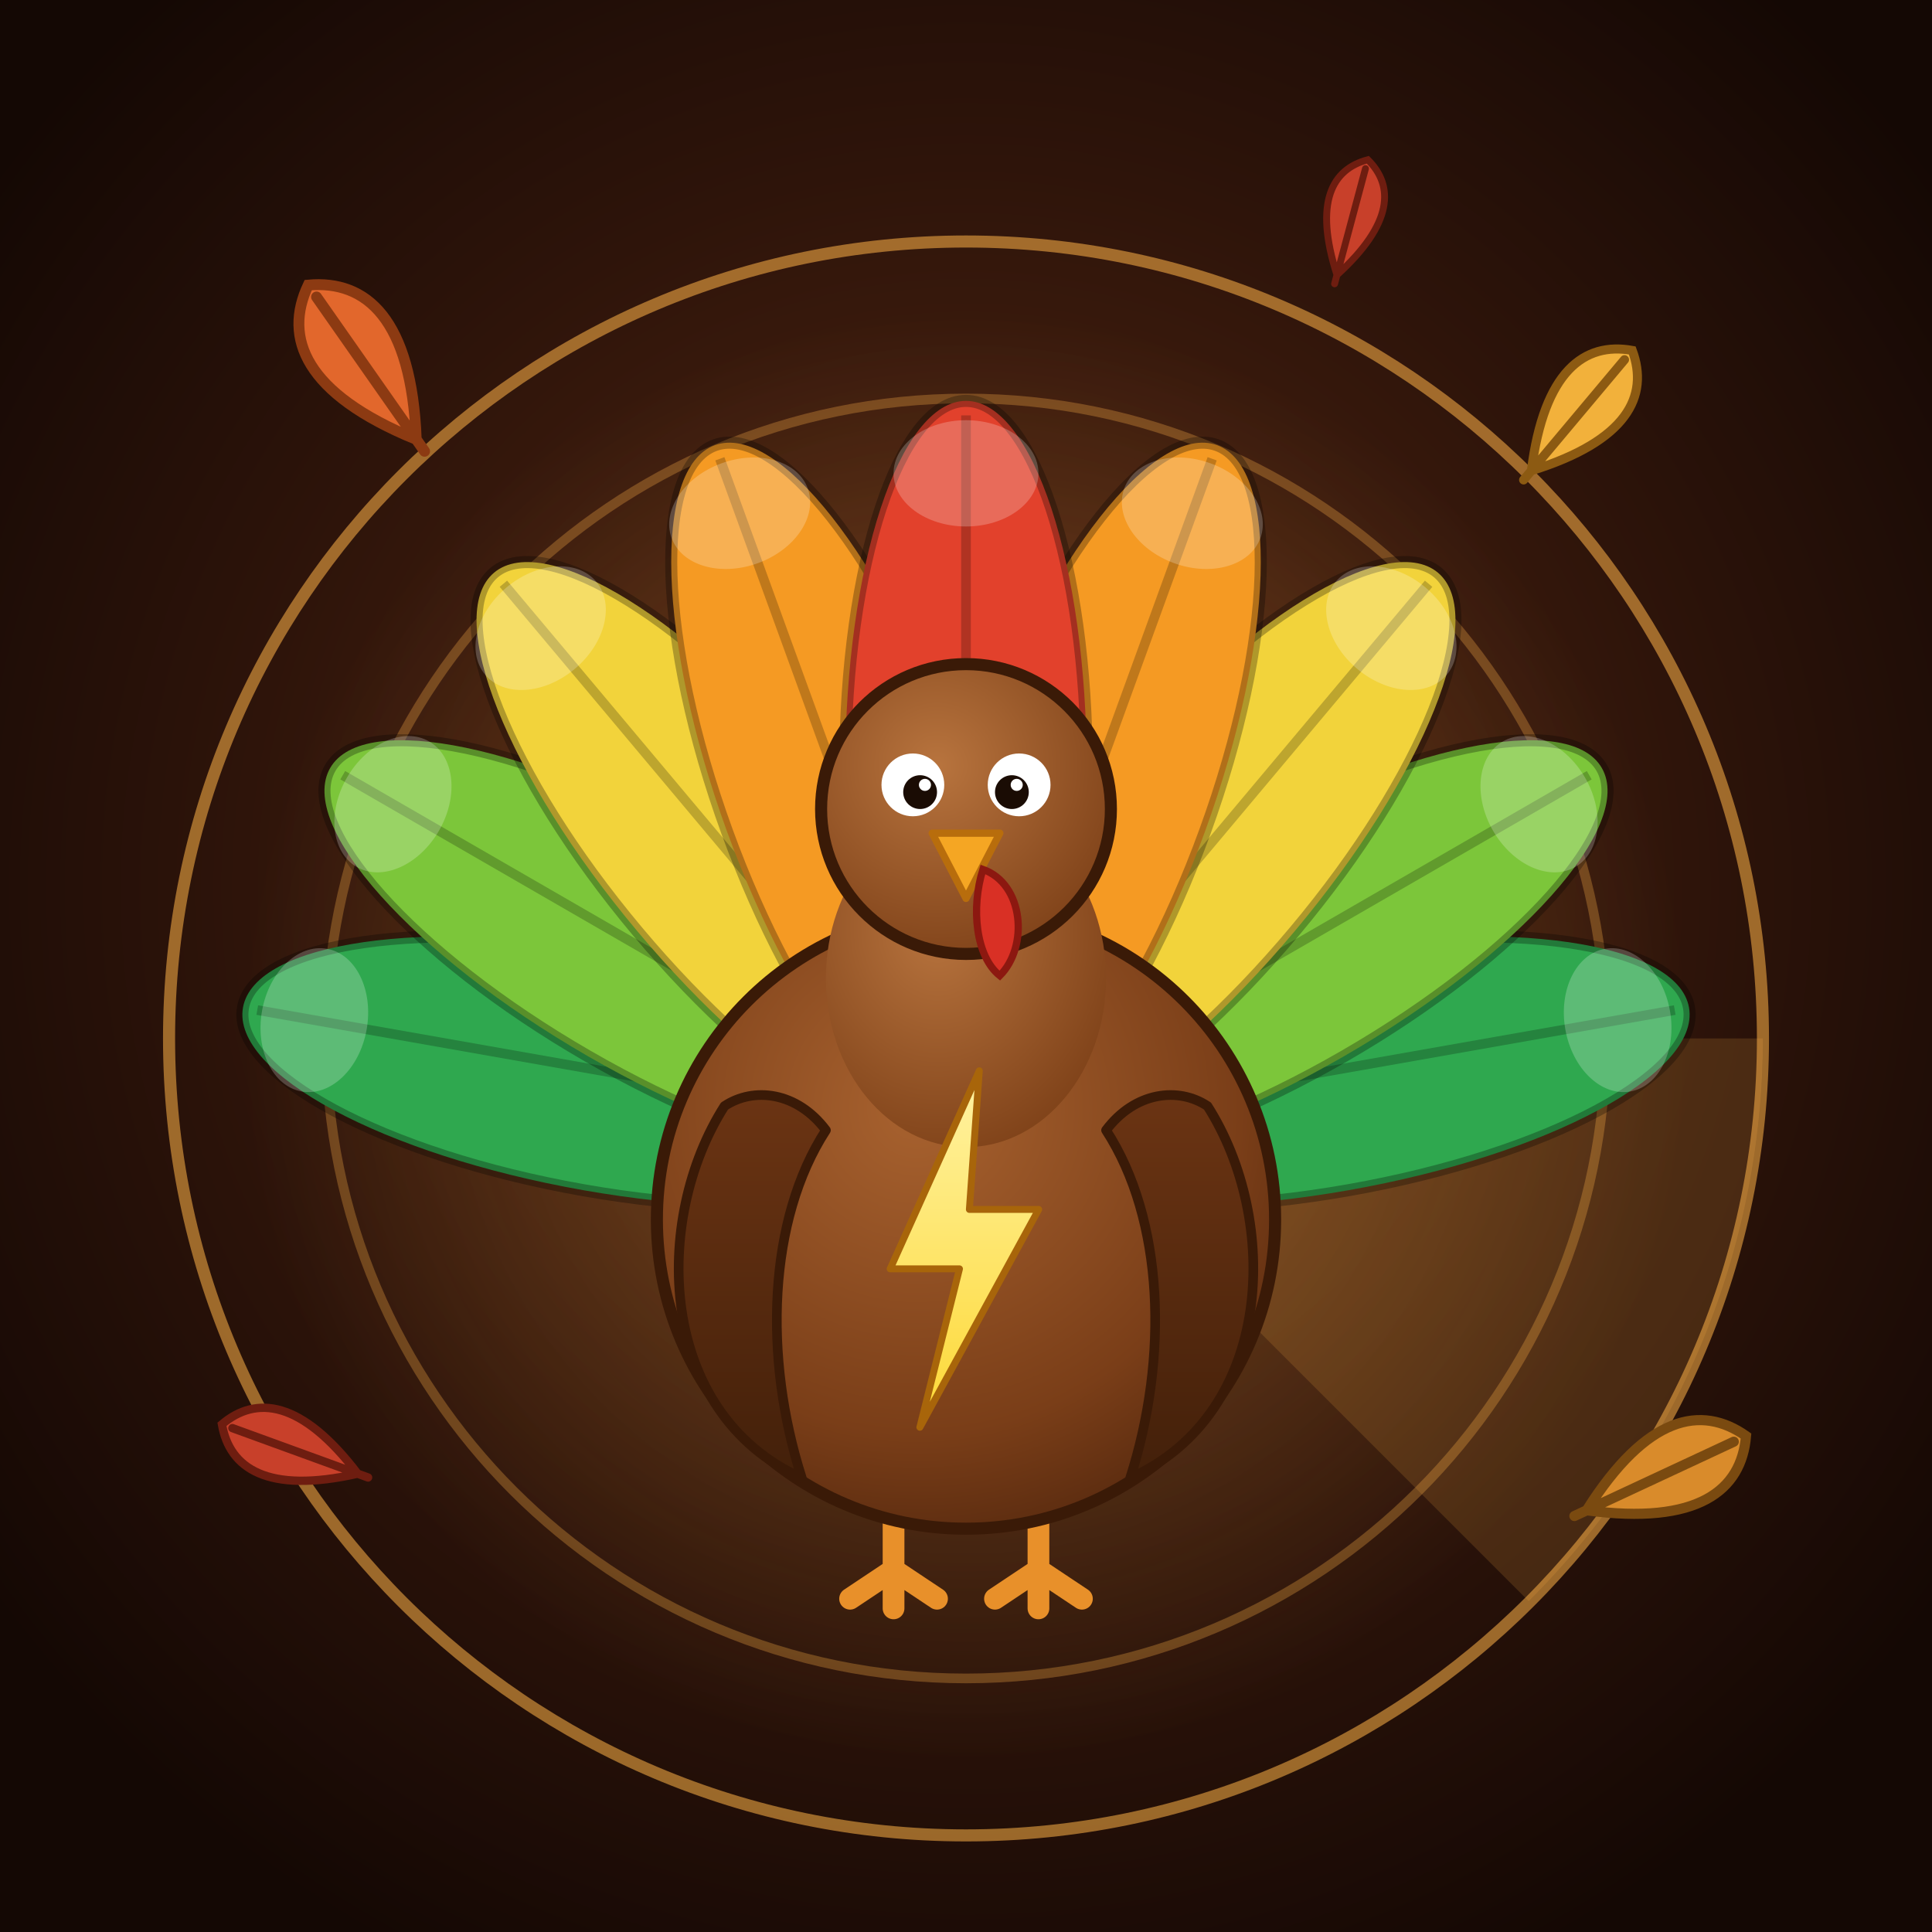
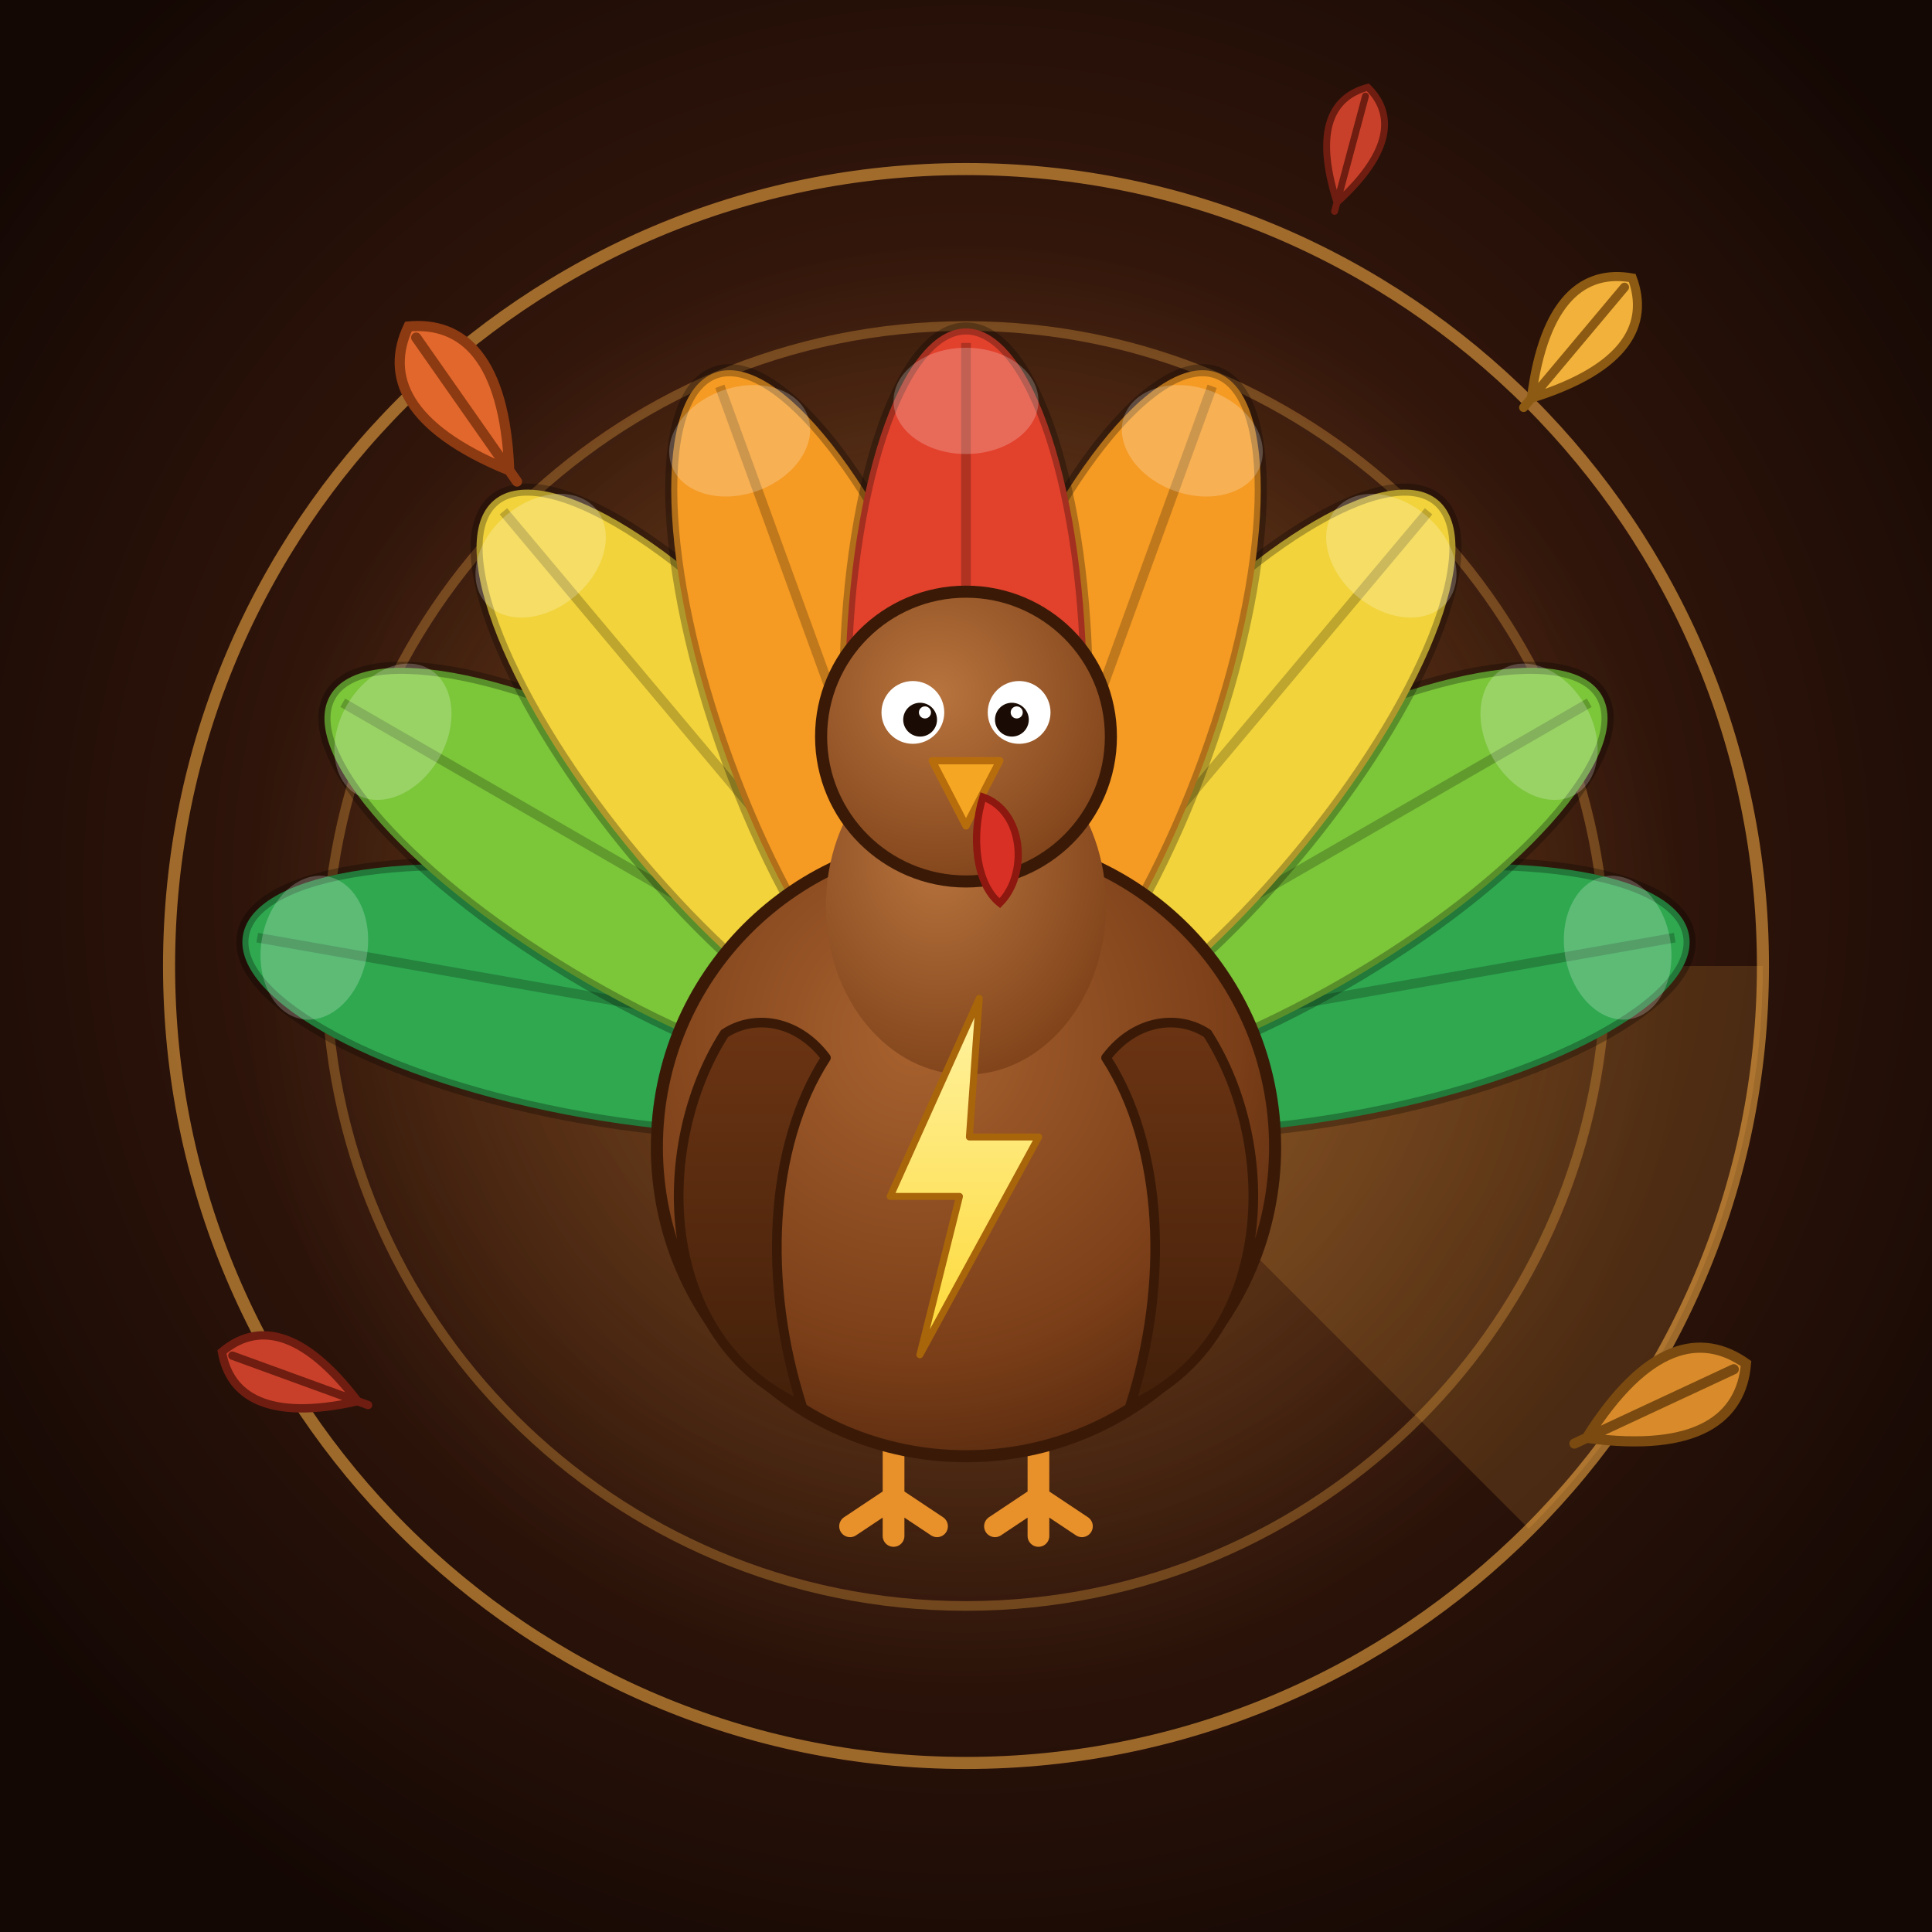
<svg xmlns="http://www.w3.org/2000/svg" xmlns:xlink="http://www.w3.org/1999/xlink" viewBox="0 0 800 800" width="800" height="800">
  <defs>
    <radialGradient id="sky" cx="50%" cy="46%" r="62%">
      <stop offset="0" stop-color="#5a2a14" />
      <stop offset="0.6" stop-color="#2e140a" />
      <stop offset="1" stop-color="#140804" />
    </radialGradient>
    <radialGradient id="halo" cx="50%" cy="50%" r="50%">
      <stop offset="0" stop-color="#ffb347" stop-opacity=".32" />
      <stop offset="1" stop-color="#ffb347" stop-opacity="0" />
    </radialGradient>
    <radialGradient id="body" cx="42%" cy="32%" r="75%">
      <stop offset="0" stop-color="#a8622f" />
      <stop offset="0.7" stop-color="#7a3e18" />
      <stop offset="1" stop-color="#55280e" />
    </radialGradient>
    <radialGradient id="head" cx="40%" cy="35%" r="70%">
      <stop offset="0" stop-color="#b8743e" />
      <stop offset="1" stop-color="#7f4219" />
    </radialGradient>
    <linearGradient id="wing" x1="0" y1="0" x2="0" y2="1">
      <stop offset="0" stop-color="#6b3413" />
      <stop offset="1" stop-color="#43200a" />
    </linearGradient>
    <linearGradient id="bolt" x1="0" y1="0" x2="0" y2="1">
      <stop offset="0" stop-color="#fff3a3" />
      <stop offset="1" stop-color="#fdd835" />
    </linearGradient>
    <clipPath id="disk">
      <circle cx="400" cy="430" r="330" />
    </clipPath>
    <g id="feather">
      <ellipse cx="400" cy="318" rx="50" ry="152" />
      <ellipse cx="400" cy="318" rx="50" ry="152" fill="none" stroke="#000" stroke-opacity=".28" stroke-width="5" />
      <path d="M400 172 V 455" stroke="#000" stroke-opacity=".22" stroke-width="4" fill="none" />
      <ellipse cx="400" cy="196" rx="30" ry="22" fill="#fff" fill-opacity=".22" />
    </g>
    <path id="leaf" d="M0 -26 C 14 -18 18 -2 0 26 C -18 -2 -14 -18 0 -26 Z M0 -22 V 30" />
  </defs>
  <rect width="800" height="800" fill="url(#sky)" />
-   <circle cx="400" cy="430" r="300" fill="url(#halo)" />
-   <g clip-path="url(#disk)">
-     <path d="M400 430 L730 430 A330 330 0 0 1 633 663 Z" fill="#ffb347" opacity=".16" />
-   </g>
-   <circle cx="400" cy="430" r="330" fill="none" stroke="#ffb347" stroke-opacity=".55" stroke-width="5" />
-   <circle cx="400" cy="430" r="265" fill="none" stroke="#ffb347" stroke-opacity=".3" stroke-width="4" />
-   <use href="#feather" xlink:href="#feather" transform="rotate(-80 400 470)" fill="#2fa84f" />
-   <use href="#feather" xlink:href="#feather" transform="rotate(80 400 470)" fill="#2fa84f" />
-   <use href="#feather" xlink:href="#feather" transform="rotate(-60 400 470)" fill="#7cc63a" />
-   <use href="#feather" xlink:href="#feather" transform="rotate(60 400 470)" fill="#7cc63a" />
-   <use href="#feather" xlink:href="#feather" transform="rotate(-40 400 470)" fill="#f2d33b" />
-   <use href="#feather" xlink:href="#feather" transform="rotate(40 400 470)" fill="#f2d33b" />
-   <use href="#feather" xlink:href="#feather" transform="rotate(-20 400 470)" fill="#f59a23" />
-   <use href="#feather" xlink:href="#feather" transform="rotate(20 400 470)" fill="#f59a23" />
-   <use href="#feather" xlink:href="#feather" fill="#e2412c" />
-   <g stroke="#e8902a" stroke-width="9" stroke-linecap="round" fill="none">
-     <path d="M370 610 V 650 M370 650 l-18 12 M370 650 l0 16 M370 650 l18 12" />
-     <path d="M430 610 V 650 M430 650 l-18 12 M430 650 l0 16 M430 650 l18 12" />
-   </g>
-   <ellipse cx="400" cy="505" rx="128" ry="128" fill="url(#body)" stroke="#3a1a07" stroke-width="5" />
-   <path d="M300 458 C 270 505 272 585 332 612 C 316 562 318 505 342 468 C 330 452 312 450 300 458 Z" fill="url(#wing)" stroke="#3a1a07" stroke-width="4" stroke-linejoin="round" />
-   <path d="M500 458 C 530 505 528 585 468 612 C 484 562 482 505 458 468 C 470 452 488 450 500 458 Z" fill="url(#wing)" stroke="#3a1a07" stroke-width="4" stroke-linejoin="round" />
-   <ellipse cx="400" cy="405" rx="58" ry="70" fill="url(#head)" />
-   <circle cx="400" cy="335" r="60" fill="url(#head)" stroke="#3a1a07" stroke-width="5" />
-   <g>
-     <circle cx="378" cy="325" r="13" fill="#fff" />
-     <circle cx="422" cy="325" r="13" fill="#fff" />
-     <circle cx="381" cy="328" r="7" fill="#1a0c04" />
-     <circle cx="419" cy="328" r="7" fill="#1a0c04" />
-     <circle cx="383" cy="325" r="2.5" fill="#fff" />
-     <circle cx="421" cy="325" r="2.5" fill="#fff" />
-   </g>
-   <path d="M386 345 L414 345 L400 372 Z" fill="#f5a623" stroke="#b86d0c" stroke-width="3" stroke-linejoin="round" />
-   <path d="M407 360 C 424 366 426 392 414 404 C 404 396 402 376 407 360 Z" fill="#d93025" stroke="#8c1810" stroke-width="3" />
-   <path d="M35 14 L26 34 h7 l-4 16 L41 28 h-7 z" transform="translate(262 386) scale(4.1)" fill="url(#bolt)" stroke="#a8650a" stroke-width="0.7" stroke-linejoin="round" />
-   <g stroke-width="3" stroke-linecap="round">
-     <use href="#leaf" xlink:href="#leaf" transform="translate(150 150) rotate(-35) scale(1.5)" fill="#e2672c" stroke="#8c3a12" />
-     <use href="#leaf" xlink:href="#leaf" transform="translate(655 170) rotate(40) scale(1.25)" fill="#f2b13b" stroke="#8c5a12" />
-     <use href="#leaf" xlink:href="#leaf" transform="translate(120 600) rotate(-70) scale(1.15)" fill="#c8402a" stroke="#6e1d10" />
-     <use href="#leaf" xlink:href="#leaf" transform="translate(690 610) rotate(65) scale(1.4)" fill="#d98b2b" stroke="#7a4a10" />
-     <use href="#leaf" xlink:href="#leaf" transform="translate(560 90) rotate(15) scale(0.95)" fill="#c8402a" stroke="#6e1d10" />
+   <g transform="translate(0 -30)">
+     <circle cx="400" cy="430" r="300" fill="url(#halo)" />
+     <g clip-path="url(#disk)">
+       <path d="M400 430 L730 430 A330 330 0 0 1 633 663 Z" fill="#ffb347" opacity=".16" />
+     </g>
+     <circle cx="400" cy="430" r="330" fill="none" stroke="#ffb347" stroke-opacity=".55" stroke-width="5" />
+     <circle cx="400" cy="430" r="265" fill="none" stroke="#ffb347" stroke-opacity=".3" stroke-width="4" />
+     <use href="#feather" xlink:href="#feather" transform="rotate(-80 400 470)" fill="#2fa84f" />
+     <use href="#feather" xlink:href="#feather" transform="rotate(80 400 470)" fill="#2fa84f" />
+     <use href="#feather" xlink:href="#feather" transform="rotate(-60 400 470)" fill="#7cc63a" />
+     <use href="#feather" xlink:href="#feather" transform="rotate(60 400 470)" fill="#7cc63a" />
+     <use href="#feather" xlink:href="#feather" transform="rotate(-40 400 470)" fill="#f2d33b" />
+     <use href="#feather" xlink:href="#feather" transform="rotate(40 400 470)" fill="#f2d33b" />
+     <use href="#feather" xlink:href="#feather" transform="rotate(-20 400 470)" fill="#f59a23" />
+     <use href="#feather" xlink:href="#feather" transform="rotate(20 400 470)" fill="#f59a23" />
+     <use href="#feather" xlink:href="#feather" fill="#e2412c" />
+     <g stroke="#e8902a" stroke-width="9" stroke-linecap="round" fill="none">
+       <path d="M370 610 V 650 M370 650 l-18 12 M370 650 l0 16 M370 650 l18 12" />
+       <path d="M430 610 V 650 M430 650 l-18 12 M430 650 l0 16 M430 650 l18 12" />
+     </g>
+     <ellipse cx="400" cy="505" rx="128" ry="128" fill="url(#body)" stroke="#3a1a07" stroke-width="5" />
+     <path d="M300 458 C 270 505 272 585 332 612 C 316 562 318 505 342 468 C 330 452 312 450 300 458 Z" fill="url(#wing)" stroke="#3a1a07" stroke-width="4" stroke-linejoin="round" />
+     <path d="M500 458 C 530 505 528 585 468 612 C 484 562 482 505 458 468 C 470 452 488 450 500 458 Z" fill="url(#wing)" stroke="#3a1a07" stroke-width="4" stroke-linejoin="round" />
+     <ellipse cx="400" cy="405" rx="58" ry="70" fill="url(#head)" />
+     <circle cx="400" cy="335" r="60" fill="url(#head)" stroke="#3a1a07" stroke-width="5" />
+     <g>
+       <circle cx="378" cy="325" r="13" fill="#fff" />
+       <circle cx="422" cy="325" r="13" fill="#fff" />
+       <circle cx="381" cy="328" r="7" fill="#1a0c04" />
+       <circle cx="419" cy="328" r="7" fill="#1a0c04" />
+       <circle cx="383" cy="325" r="2.5" fill="#fff" />
+       <circle cx="421" cy="325" r="2.5" fill="#fff" />
+     </g>
+     <path d="M386 345 L414 345 L400 372 Z" fill="#f5a623" stroke="#b86d0c" stroke-width="3" stroke-linejoin="round" />
+     <path d="M407 360 C 424 366 426 392 414 404 C 404 396 402 376 407 360 Z" fill="#d93025" stroke="#8c1810" stroke-width="3" />
+     <path d="M35 14 L26 34 h7 l-4 16 L41 28 h-7 z" transform="translate(262 386) scale(4.1)" fill="url(#bolt)" stroke="#a8650a" stroke-width="0.7" stroke-linejoin="round" />
+     <g stroke-width="3" stroke-linecap="round">
+       <use href="#leaf" xlink:href="#leaf" transform="translate(190 195) rotate(-35) scale(1.4)" fill="#e2672c" stroke="#8c3a12" />
+       <use href="#leaf" xlink:href="#leaf" transform="translate(655 170) rotate(40) scale(1.25)" fill="#f2b13b" stroke="#8c5a12" />
+       <use href="#leaf" xlink:href="#leaf" transform="translate(120 600) rotate(-70) scale(1.15)" fill="#c8402a" stroke="#6e1d10" />
+       <use href="#leaf" xlink:href="#leaf" transform="translate(690 610) rotate(65) scale(1.4)" fill="#d98b2b" stroke="#7a4a10" />
+       <use href="#leaf" xlink:href="#leaf" transform="translate(560 90) rotate(15) scale(0.95)" fill="#c8402a" stroke="#6e1d10" />
+     </g>
  </g>
</svg>
